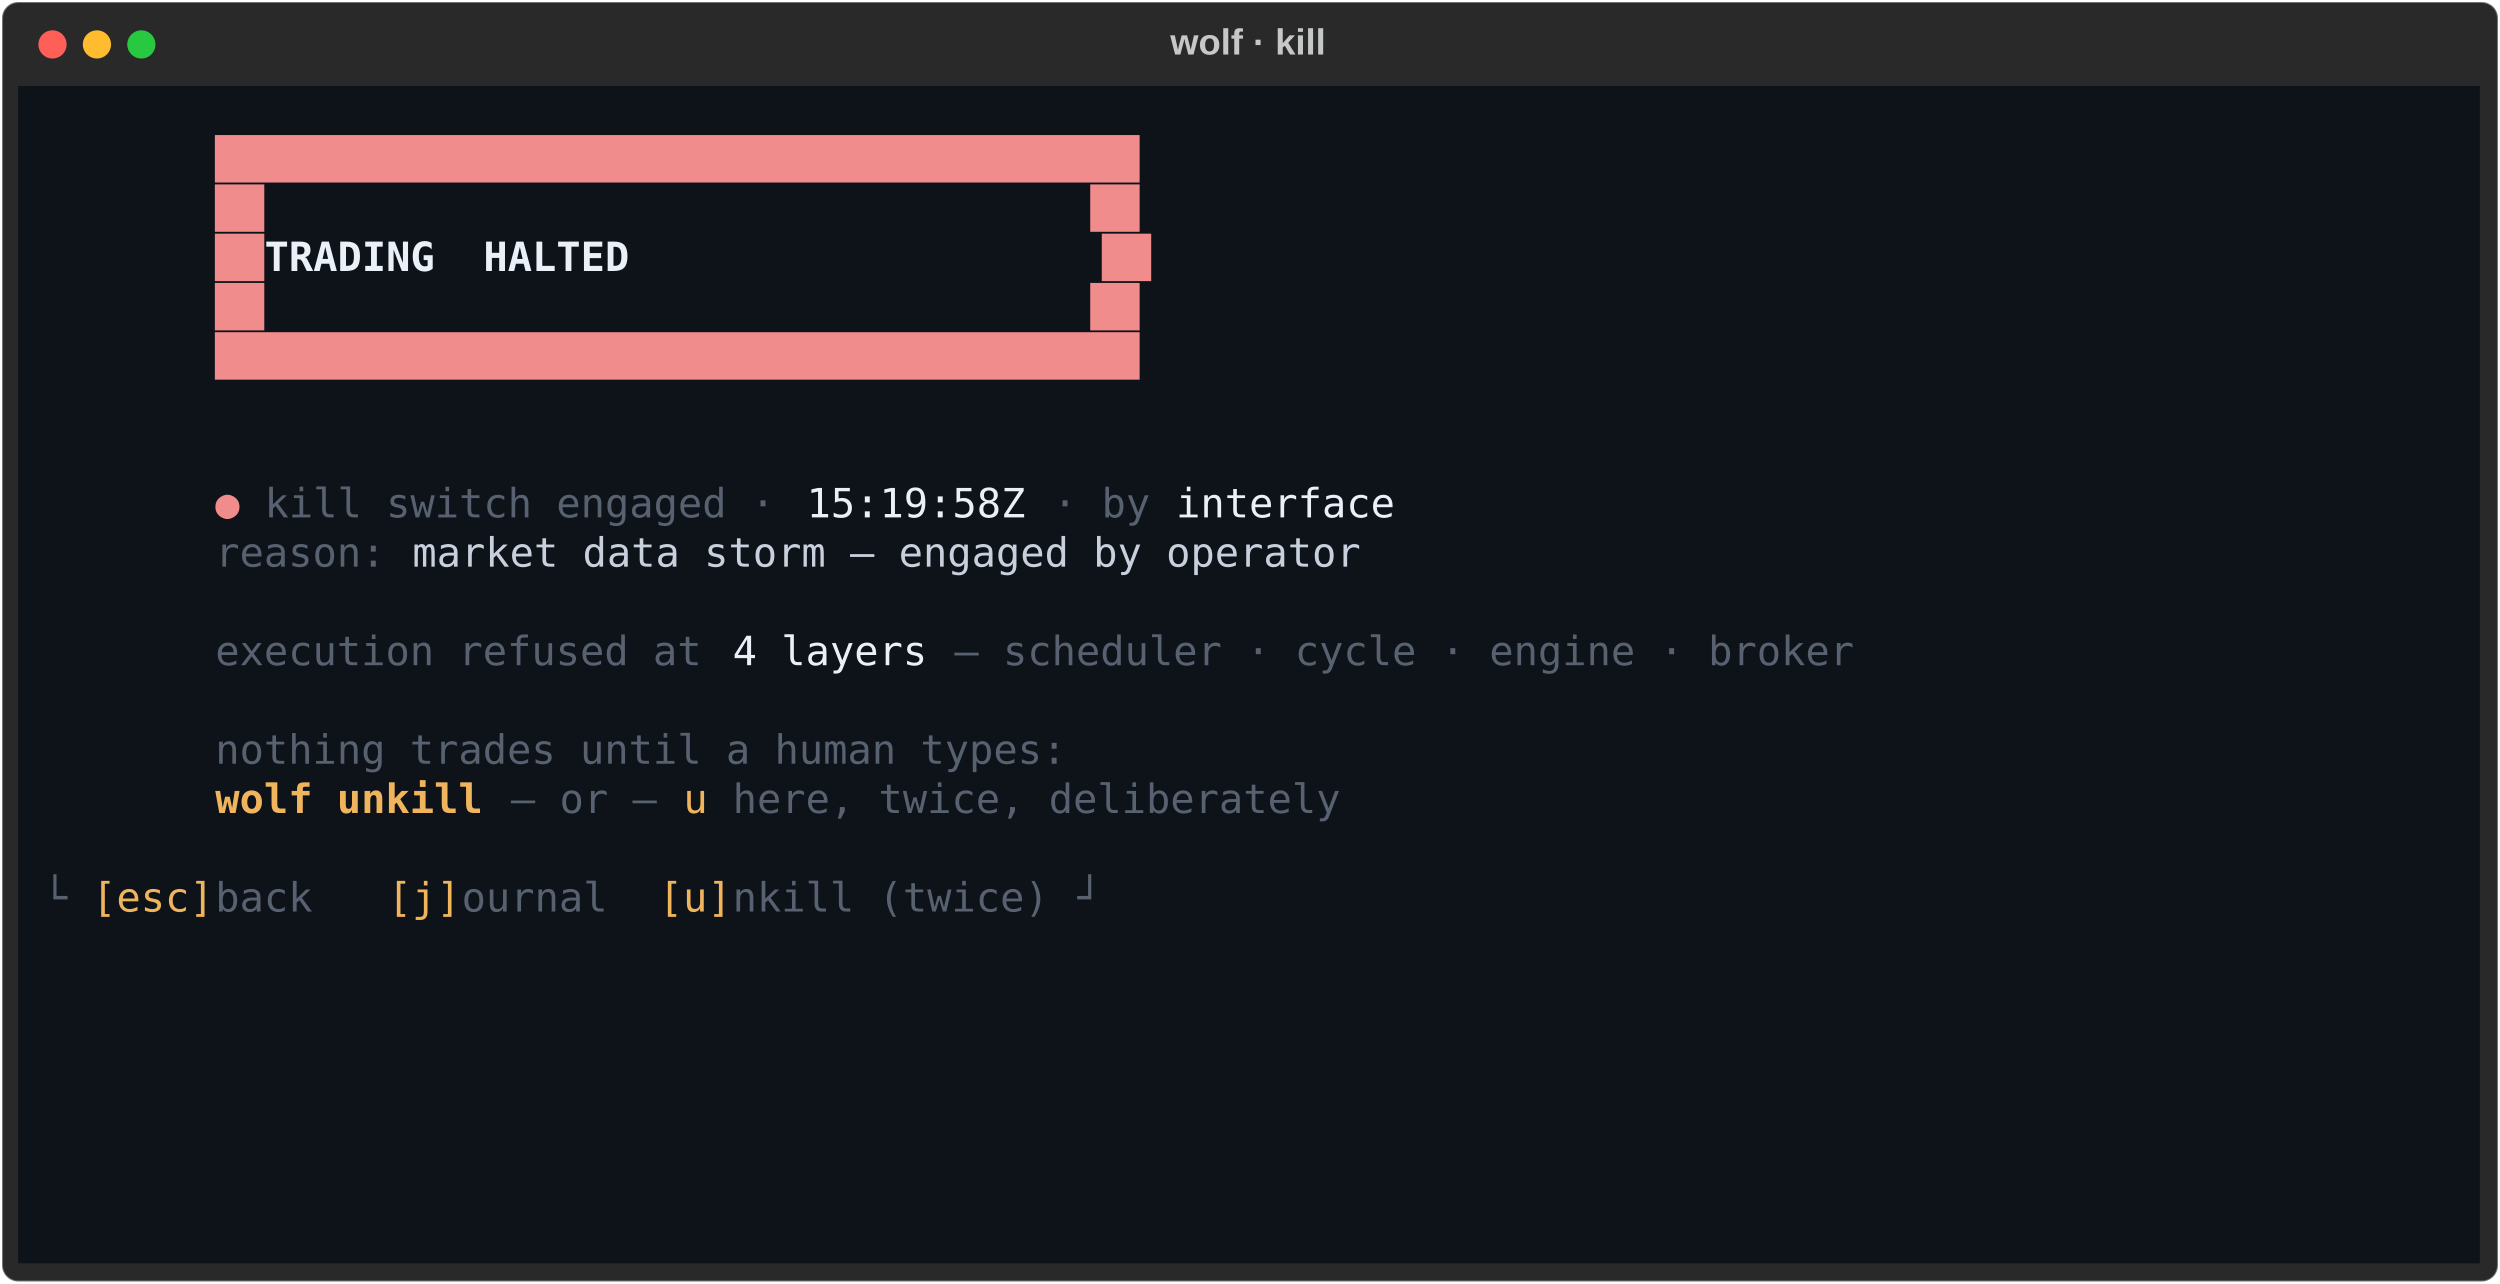
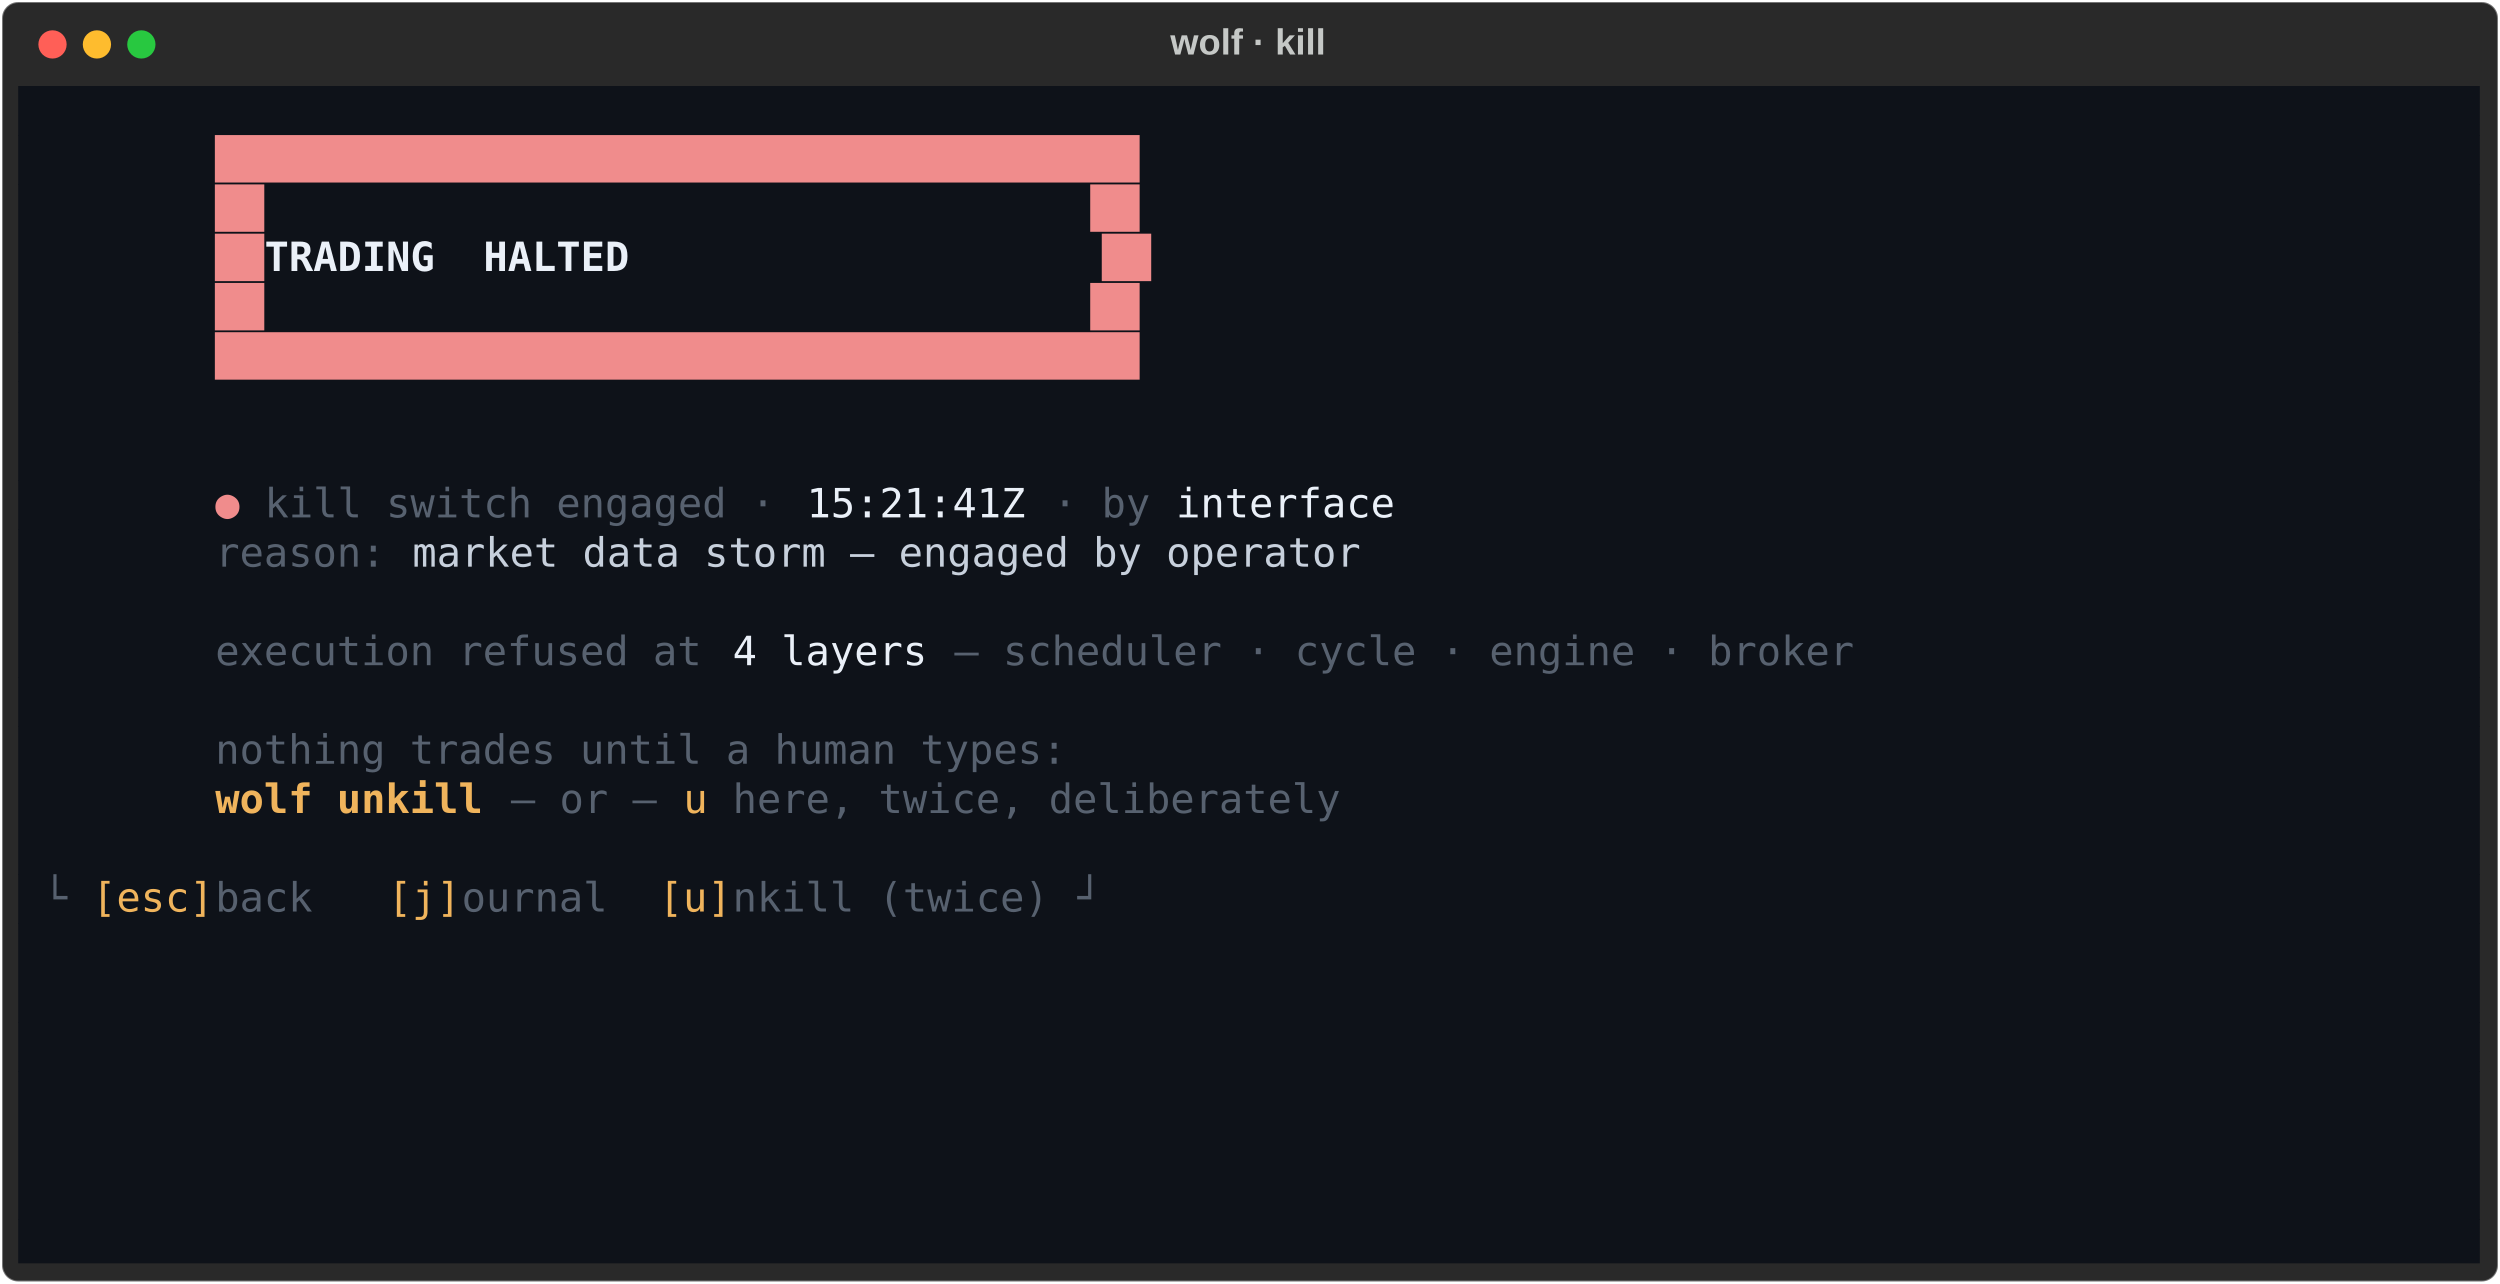
<svg xmlns="http://www.w3.org/2000/svg" class="rich-terminal" viewBox="0 0 1238 635.6">
  <style>

    @font-face {
        font-family: "Fira Code";
        src: local("FiraCode-Regular"),
                url("https://cdnjs.cloudflare.com/ajax/libs/firacode/6.2.0/woff2/FiraCode-Regular.woff2") format("woff2"),
                url("https://cdnjs.cloudflare.com/ajax/libs/firacode/6.2.0/woff/FiraCode-Regular.woff") format("woff");
        font-style: normal;
        font-weight: 400;
    }
    @font-face {
        font-family: "Fira Code";
        src: local("FiraCode-Bold"),
                url("https://cdnjs.cloudflare.com/ajax/libs/firacode/6.2.0/woff2/FiraCode-Bold.woff2") format("woff2"),
                url("https://cdnjs.cloudflare.com/ajax/libs/firacode/6.2.0/woff/FiraCode-Bold.woff") format("woff");
        font-style: bold;
        font-weight: 700;
    }

-     .terminal-1991930405-matrix {
+     .terminal-2867687958-matrix {
        font-family: Fira Code, monospace;
        font-size: 20px;
        line-height: 24.4px;
        font-variant-east-asian: full-width;
    }

-     .terminal-1991930405-title {
+     .terminal-2867687958-title {
        font-size: 18px;
        font-weight: bold;
        font-family: arial;
    }

-     .terminal-1991930405-r1 { fill: #c5c8c6 }
- .terminal-1991930405-r2 { fill: #c7d0dc }
- .terminal-1991930405-r3 { fill: #f08c8c;font-weight: bold }
- .terminal-1991930405-r4 { fill: #eaf0f8;font-weight: bold }
- .terminal-1991930405-r5 { fill: #f08c8c }
- .terminal-1991930405-r6 { fill: #57616f }
- .terminal-1991930405-r7 { fill: #eaf0f8 }
- .terminal-1991930405-r8 { fill: #f0b45c;font-weight: bold }
- .terminal-1991930405-r9 { fill: #f0b45c }
+     .terminal-2867687958-r1 { fill: #c5c8c6 }
+ .terminal-2867687958-r2 { fill: #c7d0dc }
+ .terminal-2867687958-r3 { fill: #f08c8c;font-weight: bold }
+ .terminal-2867687958-r4 { fill: #eaf0f8;font-weight: bold }
+ .terminal-2867687958-r5 { fill: #f08c8c }
+ .terminal-2867687958-r6 { fill: #57616f }
+ .terminal-2867687958-r7 { fill: #eaf0f8 }
+ .terminal-2867687958-r8 { fill: #f0b45c;font-weight: bold }
+ .terminal-2867687958-r9 { fill: #f0b45c }
    </style>
  <defs>
-     <clipPath id="terminal-1991930405-clip-terminal">
+     <clipPath id="terminal-2867687958-clip-terminal">
      <rect x="0" y="0" width="1219.0" height="584.6" />
    </clipPath>
-     <clipPath id="terminal-1991930405-line-0">
+     <clipPath id="terminal-2867687958-line-0">
      <rect x="0" y="1.5" width="1220" height="24.65" />
    </clipPath>
-     <clipPath id="terminal-1991930405-line-1">
+     <clipPath id="terminal-2867687958-line-1">
      <rect x="0" y="25.9" width="1220" height="24.65" />
    </clipPath>
-     <clipPath id="terminal-1991930405-line-2">
+     <clipPath id="terminal-2867687958-line-2">
      <rect x="0" y="50.3" width="1220" height="24.65" />
    </clipPath>
-     <clipPath id="terminal-1991930405-line-3">
+     <clipPath id="terminal-2867687958-line-3">
      <rect x="0" y="74.7" width="1220" height="24.65" />
    </clipPath>
-     <clipPath id="terminal-1991930405-line-4">
+     <clipPath id="terminal-2867687958-line-4">
      <rect x="0" y="99.1" width="1220" height="24.65" />
    </clipPath>
-     <clipPath id="terminal-1991930405-line-5">
+     <clipPath id="terminal-2867687958-line-5">
      <rect x="0" y="123.5" width="1220" height="24.65" />
    </clipPath>
-     <clipPath id="terminal-1991930405-line-6">
+     <clipPath id="terminal-2867687958-line-6">
      <rect x="0" y="147.9" width="1220" height="24.65" />
    </clipPath>
-     <clipPath id="terminal-1991930405-line-7">
+     <clipPath id="terminal-2867687958-line-7">
      <rect x="0" y="172.3" width="1220" height="24.65" />
    </clipPath>
-     <clipPath id="terminal-1991930405-line-8">
+     <clipPath id="terminal-2867687958-line-8">
      <rect x="0" y="196.7" width="1220" height="24.65" />
    </clipPath>
-     <clipPath id="terminal-1991930405-line-9">
+     <clipPath id="terminal-2867687958-line-9">
      <rect x="0" y="221.1" width="1220" height="24.65" />
    </clipPath>
-     <clipPath id="terminal-1991930405-line-10">
+     <clipPath id="terminal-2867687958-line-10">
      <rect x="0" y="245.5" width="1220" height="24.65" />
    </clipPath>
-     <clipPath id="terminal-1991930405-line-11">
+     <clipPath id="terminal-2867687958-line-11">
      <rect x="0" y="269.9" width="1220" height="24.65" />
    </clipPath>
-     <clipPath id="terminal-1991930405-line-12">
+     <clipPath id="terminal-2867687958-line-12">
      <rect x="0" y="294.3" width="1220" height="24.65" />
    </clipPath>
-     <clipPath id="terminal-1991930405-line-13">
+     <clipPath id="terminal-2867687958-line-13">
      <rect x="0" y="318.7" width="1220" height="24.65" />
    </clipPath>
-     <clipPath id="terminal-1991930405-line-14">
+     <clipPath id="terminal-2867687958-line-14">
      <rect x="0" y="343.1" width="1220" height="24.65" />
    </clipPath>
-     <clipPath id="terminal-1991930405-line-15">
+     <clipPath id="terminal-2867687958-line-15">
      <rect x="0" y="367.5" width="1220" height="24.65" />
    </clipPath>
-     <clipPath id="terminal-1991930405-line-16">
+     <clipPath id="terminal-2867687958-line-16">
      <rect x="0" y="391.9" width="1220" height="24.65" />
    </clipPath>
-     <clipPath id="terminal-1991930405-line-17">
+     <clipPath id="terminal-2867687958-line-17">
      <rect x="0" y="416.3" width="1220" height="24.65" />
    </clipPath>
-     <clipPath id="terminal-1991930405-line-18">
+     <clipPath id="terminal-2867687958-line-18">
      <rect x="0" y="440.7" width="1220" height="24.65" />
    </clipPath>
-     <clipPath id="terminal-1991930405-line-19">
+     <clipPath id="terminal-2867687958-line-19">
      <rect x="0" y="465.1" width="1220" height="24.65" />
    </clipPath>
-     <clipPath id="terminal-1991930405-line-20">
+     <clipPath id="terminal-2867687958-line-20">
      <rect x="0" y="489.5" width="1220" height="24.65" />
    </clipPath>
-     <clipPath id="terminal-1991930405-line-21">
+     <clipPath id="terminal-2867687958-line-21">
      <rect x="0" y="513.9" width="1220" height="24.65" />
    </clipPath>
-     <clipPath id="terminal-1991930405-line-22">
+     <clipPath id="terminal-2867687958-line-22">
      <rect x="0" y="538.3" width="1220" height="24.65" />
    </clipPath>
  </defs>
  <rect fill="#292929" stroke="rgba(255,255,255,0.35)" stroke-width="1" x="1" y="1" width="1236" height="633.6" rx="8" />
-   <text class="terminal-1991930405-title" fill="#c5c8c6" text-anchor="middle" x="618" y="27">wolf · kill</text>
+   <text class="terminal-2867687958-title" fill="#c5c8c6" text-anchor="middle" x="618" y="27">wolf · kill</text>
  <g transform="translate(26,22)">
    <circle cx="0" cy="0" r="7" fill="#ff5f57" />
    <circle cx="22" cy="0" r="7" fill="#febc2e" />
    <circle cx="44" cy="0" r="7" fill="#28c840" />
  </g>
-   <g transform="translate(9, 41)" clip-path="url(#terminal-1991930405-clip-terminal)">
+   <g transform="translate(9, 41)" clip-path="url(#terminal-2867687958-clip-terminal)">
    <rect fill="#0e1219" x="0" y="1.5" width="12.2" height="24.65" shape-rendering="crispEdges" />
    <rect fill="#0e1219" x="12.2" y="1.5" width="0" height="24.65" shape-rendering="crispEdges" />
    <rect fill="#0e1219" x="12.2" y="1.5" width="1195.6" height="24.65" shape-rendering="crispEdges" />
    <rect fill="#0e1219" x="1207.8" y="1.5" width="12.2" height="24.65" shape-rendering="crispEdges" />
    <rect fill="#0e1219" x="0" y="25.9" width="12.2" height="24.65" shape-rendering="crispEdges" />
    <rect fill="#0e1219" x="12.2" y="25.9" width="85.4" height="24.65" shape-rendering="crispEdges" />
    <rect fill="#0e1219" x="97.6" y="25.9" width="463.6" height="24.65" shape-rendering="crispEdges" />
    <rect fill="#0e1219" x="561.2" y="25.9" width="646.6" height="24.65" shape-rendering="crispEdges" />
    <rect fill="#0e1219" x="1207.8" y="25.9" width="12.2" height="24.65" shape-rendering="crispEdges" />
    <rect fill="#0e1219" x="0" y="50.3" width="12.2" height="24.65" shape-rendering="crispEdges" />
    <rect fill="#0e1219" x="12.2" y="50.3" width="85.4" height="24.65" shape-rendering="crispEdges" />
    <rect fill="#0e1219" x="97.6" y="50.3" width="463.6" height="24.65" shape-rendering="crispEdges" />
    <rect fill="#0e1219" x="561.2" y="50.3" width="646.6" height="24.65" shape-rendering="crispEdges" />
    <rect fill="#0e1219" x="1207.8" y="50.3" width="12.2" height="24.65" shape-rendering="crispEdges" />
    <rect fill="#0e1219" x="0" y="74.7" width="12.2" height="24.65" shape-rendering="crispEdges" />
    <rect fill="#0e1219" x="12.2" y="74.7" width="85.4" height="24.65" shape-rendering="crispEdges" />
    <rect fill="#0e1219" x="97.6" y="74.7" width="24.4" height="24.65" shape-rendering="crispEdges" />
    <rect fill="#0e1219" x="122" y="74.7" width="414.8" height="24.65" shape-rendering="crispEdges" />
    <rect fill="#0e1219" x="536.8" y="74.7" width="24.4" height="24.65" shape-rendering="crispEdges" />
    <rect fill="#0e1219" x="561.2" y="74.7" width="646.6" height="24.65" shape-rendering="crispEdges" />
    <rect fill="#0e1219" x="1207.8" y="74.7" width="12.2" height="24.65" shape-rendering="crispEdges" />
    <rect fill="#0e1219" x="0" y="99.1" width="12.2" height="24.65" shape-rendering="crispEdges" />
    <rect fill="#0e1219" x="12.2" y="99.1" width="85.4" height="24.65" shape-rendering="crispEdges" />
    <rect fill="#0e1219" x="97.6" y="99.1" width="463.6" height="24.65" shape-rendering="crispEdges" />
    <rect fill="#0e1219" x="561.2" y="99.1" width="646.6" height="24.65" shape-rendering="crispEdges" />
    <rect fill="#0e1219" x="1207.8" y="99.1" width="12.2" height="24.65" shape-rendering="crispEdges" />
    <rect fill="#0e1219" x="0" y="123.5" width="12.2" height="24.65" shape-rendering="crispEdges" />
    <rect fill="#0e1219" x="12.2" y="123.5" width="85.4" height="24.65" shape-rendering="crispEdges" />
    <rect fill="#0e1219" x="97.6" y="123.5" width="463.6" height="24.65" shape-rendering="crispEdges" />
    <rect fill="#0e1219" x="561.2" y="123.5" width="646.6" height="24.65" shape-rendering="crispEdges" />
    <rect fill="#0e1219" x="1207.8" y="123.5" width="12.2" height="24.65" shape-rendering="crispEdges" />
    <rect fill="#0e1219" x="0" y="147.9" width="12.2" height="24.65" shape-rendering="crispEdges" />
    <rect fill="#0e1219" x="12.2" y="147.9" width="0" height="24.65" shape-rendering="crispEdges" />
    <rect fill="#0e1219" x="12.2" y="147.9" width="1195.6" height="24.65" shape-rendering="crispEdges" />
    <rect fill="#0e1219" x="1207.8" y="147.9" width="12.2" height="24.65" shape-rendering="crispEdges" />
    <rect fill="#0e1219" x="0" y="172.3" width="12.2" height="24.65" shape-rendering="crispEdges" />
    <rect fill="#0e1219" x="12.2" y="172.3" width="0" height="24.65" shape-rendering="crispEdges" />
    <rect fill="#0e1219" x="12.2" y="172.3" width="1195.6" height="24.65" shape-rendering="crispEdges" />
    <rect fill="#0e1219" x="1207.8" y="172.3" width="12.2" height="24.65" shape-rendering="crispEdges" />
    <rect fill="#0e1219" x="0" y="196.7" width="12.2" height="24.65" shape-rendering="crispEdges" />
    <rect fill="#0e1219" x="12.2" y="196.7" width="85.4" height="24.65" shape-rendering="crispEdges" />
    <rect fill="#0e1219" x="97.6" y="196.7" width="12.2" height="24.65" shape-rendering="crispEdges" />
    <rect fill="#0e1219" x="109.8" y="196.7" width="12.2" height="24.65" shape-rendering="crispEdges" />
    <rect fill="#0e1219" x="122" y="196.7" width="256.2" height="24.65" shape-rendering="crispEdges" />
    <rect fill="#0e1219" x="378.2" y="196.7" width="12.2" height="24.65" shape-rendering="crispEdges" />
    <rect fill="#0e1219" x="390.4" y="196.7" width="109.8" height="24.65" shape-rendering="crispEdges" />
    <rect fill="#0e1219" x="500.2" y="196.7" width="12.2" height="24.65" shape-rendering="crispEdges" />
    <rect fill="#0e1219" x="512.4" y="196.7" width="48.8" height="24.65" shape-rendering="crispEdges" />
    <rect fill="#0e1219" x="561.2" y="196.7" width="12.2" height="24.65" shape-rendering="crispEdges" />
    <rect fill="#0e1219" x="573.4" y="196.7" width="109.8" height="24.65" shape-rendering="crispEdges" />
    <rect fill="#0e1219" x="683.2" y="196.7" width="524.6" height="24.65" shape-rendering="crispEdges" />
    <rect fill="#0e1219" x="1207.8" y="196.7" width="12.2" height="24.65" shape-rendering="crispEdges" />
    <rect fill="#0e1219" x="0" y="221.1" width="12.2" height="24.65" shape-rendering="crispEdges" />
    <rect fill="#0e1219" x="12.2" y="221.1" width="85.4" height="24.65" shape-rendering="crispEdges" />
    <rect fill="#0e1219" x="97.6" y="221.1" width="85.4" height="24.65" shape-rendering="crispEdges" />
    <rect fill="#0e1219" x="183" y="221.1" width="12.2" height="24.65" shape-rendering="crispEdges" />
    <rect fill="#0e1219" x="195.2" y="221.1" width="475.8" height="24.65" shape-rendering="crispEdges" />
    <rect fill="#0e1219" x="671" y="221.1" width="536.8" height="24.65" shape-rendering="crispEdges" />
    <rect fill="#0e1219" x="1207.8" y="221.1" width="12.2" height="24.65" shape-rendering="crispEdges" />
    <rect fill="#0e1219" x="0" y="245.5" width="12.2" height="24.65" shape-rendering="crispEdges" />
    <rect fill="#0e1219" x="12.2" y="245.5" width="0" height="24.65" shape-rendering="crispEdges" />
    <rect fill="#0e1219" x="12.2" y="245.5" width="1195.6" height="24.65" shape-rendering="crispEdges" />
    <rect fill="#0e1219" x="1207.8" y="245.5" width="12.2" height="24.65" shape-rendering="crispEdges" />
    <rect fill="#0e1219" x="0" y="269.9" width="12.2" height="24.65" shape-rendering="crispEdges" />
    <rect fill="#0e1219" x="12.2" y="269.9" width="85.4" height="24.65" shape-rendering="crispEdges" />
    <rect fill="#0e1219" x="97.6" y="269.9" width="244" height="24.65" shape-rendering="crispEdges" />
    <rect fill="#0e1219" x="341.6" y="269.9" width="12.2" height="24.65" shape-rendering="crispEdges" />
    <rect fill="#0e1219" x="353.8" y="269.9" width="97.6" height="24.65" shape-rendering="crispEdges" />
    <rect fill="#0e1219" x="451.4" y="269.9" width="12.2" height="24.65" shape-rendering="crispEdges" />
    <rect fill="#0e1219" x="463.6" y="269.9" width="451.4" height="24.65" shape-rendering="crispEdges" />
    <rect fill="#0e1219" x="915" y="269.9" width="292.8" height="24.65" shape-rendering="crispEdges" />
    <rect fill="#0e1219" x="1207.8" y="269.9" width="12.2" height="24.65" shape-rendering="crispEdges" />
    <rect fill="#0e1219" x="0" y="294.3" width="12.2" height="24.65" shape-rendering="crispEdges" />
    <rect fill="#0e1219" x="12.2" y="294.3" width="0" height="24.65" shape-rendering="crispEdges" />
    <rect fill="#0e1219" x="12.2" y="294.3" width="1195.6" height="24.65" shape-rendering="crispEdges" />
    <rect fill="#0e1219" x="1207.8" y="294.3" width="12.2" height="24.65" shape-rendering="crispEdges" />
    <rect fill="#0e1219" x="0" y="318.7" width="12.2" height="24.65" shape-rendering="crispEdges" />
    <rect fill="#0e1219" x="12.2" y="318.7" width="85.4" height="24.65" shape-rendering="crispEdges" />
    <rect fill="#0e1219" x="97.6" y="318.7" width="427" height="24.65" shape-rendering="crispEdges" />
    <rect fill="#0e1219" x="524.6" y="318.7" width="683.2" height="24.65" shape-rendering="crispEdges" />
    <rect fill="#0e1219" x="1207.8" y="318.7" width="12.2" height="24.65" shape-rendering="crispEdges" />
    <rect fill="#0e1219" x="0" y="343.1" width="12.2" height="24.65" shape-rendering="crispEdges" />
    <rect fill="#0e1219" x="12.2" y="343.1" width="85.4" height="24.65" shape-rendering="crispEdges" />
    <rect fill="#0e1219" x="97.6" y="343.1" width="134.2" height="24.65" shape-rendering="crispEdges" />
    <rect fill="#0e1219" x="231.8" y="343.1" width="12.2" height="24.65" shape-rendering="crispEdges" />
    <rect fill="#0e1219" x="244" y="343.1" width="73.2" height="24.65" shape-rendering="crispEdges" />
    <rect fill="#0e1219" x="317.2" y="343.1" width="12.2" height="24.65" shape-rendering="crispEdges" />
    <rect fill="#0e1219" x="329.4" y="343.1" width="12.2" height="24.65" shape-rendering="crispEdges" />
    <rect fill="#0e1219" x="341.6" y="343.1" width="12.2" height="24.65" shape-rendering="crispEdges" />
    <rect fill="#0e1219" x="353.8" y="343.1" width="305" height="24.65" shape-rendering="crispEdges" />
    <rect fill="#0e1219" x="658.8" y="343.1" width="549" height="24.65" shape-rendering="crispEdges" />
    <rect fill="#0e1219" x="1207.8" y="343.1" width="12.2" height="24.65" shape-rendering="crispEdges" />
    <rect fill="#0e1219" x="0" y="367.5" width="12.2" height="24.65" shape-rendering="crispEdges" />
    <rect fill="#0e1219" x="12.2" y="367.5" width="0" height="24.65" shape-rendering="crispEdges" />
    <rect fill="#0e1219" x="12.2" y="367.5" width="1195.6" height="24.65" shape-rendering="crispEdges" />
    <rect fill="#0e1219" x="1207.8" y="367.5" width="12.2" height="24.65" shape-rendering="crispEdges" />
    <rect fill="#0e1219" x="0" y="391.9" width="12.2" height="24.65" shape-rendering="crispEdges" />
    <rect fill="#0e1219" x="12.2" y="391.9" width="12.2" height="24.65" shape-rendering="crispEdges" />
    <rect fill="#0e1219" x="24.4" y="391.9" width="12.2" height="24.65" shape-rendering="crispEdges" />
    <rect fill="#0e1219" x="36.6" y="391.9" width="61" height="24.65" shape-rendering="crispEdges" />
    <rect fill="#0e1219" x="97.6" y="391.9" width="61" height="24.65" shape-rendering="crispEdges" />
    <rect fill="#0e1219" x="158.6" y="391.9" width="24.4" height="24.65" shape-rendering="crispEdges" />
    <rect fill="#0e1219" x="183" y="391.9" width="36.6" height="24.65" shape-rendering="crispEdges" />
    <rect fill="#0e1219" x="219.6" y="391.9" width="73.2" height="24.65" shape-rendering="crispEdges" />
    <rect fill="#0e1219" x="292.8" y="391.9" width="24.4" height="24.65" shape-rendering="crispEdges" />
    <rect fill="#0e1219" x="317.2" y="391.9" width="36.6" height="24.65" shape-rendering="crispEdges" />
    <rect fill="#0e1219" x="353.8" y="391.9" width="158.6" height="24.65" shape-rendering="crispEdges" />
    <rect fill="#0e1219" x="512.4" y="391.9" width="12.2" height="24.65" shape-rendering="crispEdges" />
    <rect fill="#0e1219" x="524.6" y="391.9" width="12.2" height="24.65" shape-rendering="crispEdges" />
    <rect fill="#0e1219" x="536.8" y="391.9" width="671" height="24.65" shape-rendering="crispEdges" />
    <rect fill="#0e1219" x="1207.8" y="391.9" width="12.2" height="24.65" shape-rendering="crispEdges" />
    <rect fill="#0e1219" x="0" y="416.3" width="12.2" height="24.65" shape-rendering="crispEdges" />
    <rect fill="#0e1219" x="12.2" y="416.3" width="1195.6" height="24.65" shape-rendering="crispEdges" />
    <rect fill="#0e1219" x="1207.8" y="416.3" width="12.2" height="24.65" shape-rendering="crispEdges" />
    <rect fill="#0e1219" x="0" y="440.7" width="12.2" height="24.65" shape-rendering="crispEdges" />
    <rect fill="#0e1219" x="12.2" y="440.7" width="1195.6" height="24.65" shape-rendering="crispEdges" />
    <rect fill="#0e1219" x="1207.8" y="440.7" width="12.2" height="24.65" shape-rendering="crispEdges" />
    <rect fill="#0e1219" x="0" y="465.1" width="12.2" height="24.65" shape-rendering="crispEdges" />
    <rect fill="#0e1219" x="12.2" y="465.1" width="1195.6" height="24.65" shape-rendering="crispEdges" />
    <rect fill="#0e1219" x="1207.8" y="465.1" width="12.2" height="24.65" shape-rendering="crispEdges" />
    <rect fill="#0e1219" x="0" y="489.5" width="12.2" height="24.65" shape-rendering="crispEdges" />
    <rect fill="#0e1219" x="12.2" y="489.5" width="1195.6" height="24.65" shape-rendering="crispEdges" />
    <rect fill="#0e1219" x="1207.8" y="489.5" width="12.2" height="24.65" shape-rendering="crispEdges" />
    <rect fill="#0e1219" x="0" y="513.9" width="12.2" height="24.65" shape-rendering="crispEdges" />
    <rect fill="#0e1219" x="12.2" y="513.9" width="1195.6" height="24.65" shape-rendering="crispEdges" />
    <rect fill="#0e1219" x="1207.8" y="513.9" width="12.2" height="24.65" shape-rendering="crispEdges" />
    <rect fill="#0e1219" x="0" y="538.3" width="12.2" height="24.65" shape-rendering="crispEdges" />
    <rect fill="#0e1219" x="12.2" y="538.3" width="1195.6" height="24.65" shape-rendering="crispEdges" />
    <rect fill="#0e1219" x="1207.8" y="538.3" width="12.2" height="24.65" shape-rendering="crispEdges" />
    <rect fill="#0e1219" x="0" y="562.7" width="12.2" height="24.65" shape-rendering="crispEdges" />
    <rect fill="#0e1219" x="12.2" y="562.7" width="1195.6" height="24.65" shape-rendering="crispEdges" />
    <rect fill="#0e1219" x="1207.8" y="562.7" width="12.2" height="24.65" shape-rendering="crispEdges" />
-     <g class="terminal-1991930405-matrix">
-       <text class="terminal-1991930405-r1" x="1220" y="20" textLength="12.2" clip-path="url(#terminal-1991930405-line-0)">
- </text>
-       <text class="terminal-1991930405-r3" x="97.6" y="44.4" textLength="463.6" clip-path="url(#terminal-1991930405-line-1)">██████████████████████████████████████</text>
-       <text class="terminal-1991930405-r1" x="1220" y="44.4" textLength="12.2" clip-path="url(#terminal-1991930405-line-1)">
- </text>
-       <text class="terminal-1991930405-r3" x="97.6" y="68.8" textLength="463.6" clip-path="url(#terminal-1991930405-line-2)">██                                  ██</text>
-       <text class="terminal-1991930405-r1" x="1220" y="68.8" textLength="12.2" clip-path="url(#terminal-1991930405-line-2)">
- </text>
-       <text class="terminal-1991930405-r3" x="97.6" y="93.2" textLength="24.4" clip-path="url(#terminal-1991930405-line-3)">██</text>
-       <text class="terminal-1991930405-r4" x="122" y="93.2" textLength="414.8" clip-path="url(#terminal-1991930405-line-3)">         TRADING  HALTED          </text>
-       <text class="terminal-1991930405-r3" x="536.8" y="93.2" textLength="24.4" clip-path="url(#terminal-1991930405-line-3)">██</text>
-       <text class="terminal-1991930405-r1" x="1220" y="93.2" textLength="12.2" clip-path="url(#terminal-1991930405-line-3)">
- </text>
-       <text class="terminal-1991930405-r3" x="97.6" y="117.6" textLength="463.6" clip-path="url(#terminal-1991930405-line-4)">██                                  ██</text>
-       <text class="terminal-1991930405-r1" x="1220" y="117.6" textLength="12.2" clip-path="url(#terminal-1991930405-line-4)">
- </text>
-       <text class="terminal-1991930405-r3" x="97.6" y="142" textLength="463.6" clip-path="url(#terminal-1991930405-line-5)">██████████████████████████████████████</text>
-       <text class="terminal-1991930405-r1" x="1220" y="142" textLength="12.2" clip-path="url(#terminal-1991930405-line-5)">
- </text>
-       <text class="terminal-1991930405-r1" x="1220" y="166.4" textLength="12.2" clip-path="url(#terminal-1991930405-line-6)">
- </text>
-       <text class="terminal-1991930405-r1" x="1220" y="190.8" textLength="12.2" clip-path="url(#terminal-1991930405-line-7)">
- </text>
-       <text class="terminal-1991930405-r5" x="97.6" y="215.2" textLength="12.2" clip-path="url(#terminal-1991930405-line-8)">●</text>
-       <text class="terminal-1991930405-r6" x="122" y="215.2" textLength="256.2" clip-path="url(#terminal-1991930405-line-8)">kill switch engaged ·</text>
-       <text class="terminal-1991930405-r7" x="390.4" y="215.2" textLength="109.8" clip-path="url(#terminal-1991930405-line-8)">15:19:58Z</text>
-       <text class="terminal-1991930405-r6" x="512.4" y="215.2" textLength="48.8" clip-path="url(#terminal-1991930405-line-8)">· by</text>
-       <text class="terminal-1991930405-r7" x="573.4" y="215.2" textLength="109.8" clip-path="url(#terminal-1991930405-line-8)">interface</text>
-       <text class="terminal-1991930405-r1" x="1220" y="215.2" textLength="12.2" clip-path="url(#terminal-1991930405-line-8)">
- </text>
-       <text class="terminal-1991930405-r6" x="97.6" y="239.6" textLength="85.4" clip-path="url(#terminal-1991930405-line-9)">reason:</text>
-       <text class="terminal-1991930405-r2" x="195.2" y="239.6" textLength="475.8" clip-path="url(#terminal-1991930405-line-9)">market data storm — engaged by operator</text>
-       <text class="terminal-1991930405-r1" x="1220" y="239.6" textLength="12.2" clip-path="url(#terminal-1991930405-line-9)">
- </text>
-       <text class="terminal-1991930405-r1" x="1220" y="264" textLength="12.2" clip-path="url(#terminal-1991930405-line-10)">
- </text>
-       <text class="terminal-1991930405-r6" x="97.6" y="288.4" textLength="244" clip-path="url(#terminal-1991930405-line-11)">execution refused at</text>
-       <text class="terminal-1991930405-r7" x="353.8" y="288.4" textLength="97.6" clip-path="url(#terminal-1991930405-line-11)">4 layers</text>
-       <text class="terminal-1991930405-r6" x="463.6" y="288.4" textLength="451.4" clip-path="url(#terminal-1991930405-line-11)">— scheduler · cycle · engine · broker</text>
-       <text class="terminal-1991930405-r1" x="1220" y="288.4" textLength="12.2" clip-path="url(#terminal-1991930405-line-11)">
- </text>
-       <text class="terminal-1991930405-r1" x="1220" y="312.8" textLength="12.2" clip-path="url(#terminal-1991930405-line-12)">
- </text>
-       <text class="terminal-1991930405-r6" x="97.6" y="337.2" textLength="427" clip-path="url(#terminal-1991930405-line-13)">nothing trades until a human types:</text>
-       <text class="terminal-1991930405-r1" x="1220" y="337.2" textLength="12.2" clip-path="url(#terminal-1991930405-line-13)">
- </text>
-       <text class="terminal-1991930405-r8" x="97.6" y="361.6" textLength="134.2" clip-path="url(#terminal-1991930405-line-14)">wolf unkill</text>
-       <text class="terminal-1991930405-r6" x="244" y="361.6" textLength="73.2" clip-path="url(#terminal-1991930405-line-14)">— or —</text>
-       <text class="terminal-1991930405-r9" x="329.4" y="361.6" textLength="12.2" clip-path="url(#terminal-1991930405-line-14)">u</text>
-       <text class="terminal-1991930405-r6" x="353.8" y="361.6" textLength="305" clip-path="url(#terminal-1991930405-line-14)">here, twice, deliberately</text>
-       <text class="terminal-1991930405-r1" x="1220" y="361.6" textLength="12.2" clip-path="url(#terminal-1991930405-line-14)">
- </text>
-       <text class="terminal-1991930405-r1" x="1220" y="386" textLength="12.2" clip-path="url(#terminal-1991930405-line-15)">
- </text>
-       <text class="terminal-1991930405-r6" x="12.2" y="410.4" textLength="12.2" clip-path="url(#terminal-1991930405-line-16)">└</text>
-       <text class="terminal-1991930405-r9" x="36.6" y="410.4" textLength="61" clip-path="url(#terminal-1991930405-line-16)">[esc]</text>
-       <text class="terminal-1991930405-r6" x="97.6" y="410.4" textLength="61" clip-path="url(#terminal-1991930405-line-16)"> back</text>
-       <text class="terminal-1991930405-r9" x="183" y="410.4" textLength="36.6" clip-path="url(#terminal-1991930405-line-16)">[j]</text>
-       <text class="terminal-1991930405-r6" x="219.6" y="410.4" textLength="73.2" clip-path="url(#terminal-1991930405-line-16)">ournal</text>
-       <text class="terminal-1991930405-r9" x="317.2" y="410.4" textLength="36.6" clip-path="url(#terminal-1991930405-line-16)">[u]</text>
-       <text class="terminal-1991930405-r6" x="353.8" y="410.4" textLength="158.6" clip-path="url(#terminal-1991930405-line-16)">nkill (twice)</text>
-       <text class="terminal-1991930405-r6" x="524.6" y="410.4" textLength="12.2" clip-path="url(#terminal-1991930405-line-16)">┘</text>
-       <text class="terminal-1991930405-r1" x="1220" y="410.4" textLength="12.2" clip-path="url(#terminal-1991930405-line-16)">
- </text>
-       <text class="terminal-1991930405-r1" x="1220" y="434.8" textLength="12.2" clip-path="url(#terminal-1991930405-line-17)">
- </text>
-       <text class="terminal-1991930405-r1" x="1220" y="459.2" textLength="12.2" clip-path="url(#terminal-1991930405-line-18)">
- </text>
-       <text class="terminal-1991930405-r1" x="1220" y="483.6" textLength="12.2" clip-path="url(#terminal-1991930405-line-19)">
- </text>
-       <text class="terminal-1991930405-r1" x="1220" y="508" textLength="12.2" clip-path="url(#terminal-1991930405-line-20)">
- </text>
-       <text class="terminal-1991930405-r1" x="1220" y="532.4" textLength="12.2" clip-path="url(#terminal-1991930405-line-21)">
- </text>
-       <text class="terminal-1991930405-r1" x="1220" y="556.8" textLength="12.2" clip-path="url(#terminal-1991930405-line-22)">
+     <g class="terminal-2867687958-matrix">
+       <text class="terminal-2867687958-r1" x="1220" y="20" textLength="12.2" clip-path="url(#terminal-2867687958-line-0)">
+ </text>
+       <text class="terminal-2867687958-r3" x="97.6" y="44.4" textLength="463.6" clip-path="url(#terminal-2867687958-line-1)">██████████████████████████████████████</text>
+       <text class="terminal-2867687958-r1" x="1220" y="44.4" textLength="12.2" clip-path="url(#terminal-2867687958-line-1)">
+ </text>
+       <text class="terminal-2867687958-r3" x="97.6" y="68.8" textLength="463.6" clip-path="url(#terminal-2867687958-line-2)">██                                  ██</text>
+       <text class="terminal-2867687958-r1" x="1220" y="68.8" textLength="12.2" clip-path="url(#terminal-2867687958-line-2)">
+ </text>
+       <text class="terminal-2867687958-r3" x="97.6" y="93.2" textLength="24.4" clip-path="url(#terminal-2867687958-line-3)">██</text>
+       <text class="terminal-2867687958-r4" x="122" y="93.2" textLength="414.8" clip-path="url(#terminal-2867687958-line-3)">         TRADING  HALTED          </text>
+       <text class="terminal-2867687958-r3" x="536.8" y="93.2" textLength="24.4" clip-path="url(#terminal-2867687958-line-3)">██</text>
+       <text class="terminal-2867687958-r1" x="1220" y="93.2" textLength="12.2" clip-path="url(#terminal-2867687958-line-3)">
+ </text>
+       <text class="terminal-2867687958-r3" x="97.6" y="117.6" textLength="463.6" clip-path="url(#terminal-2867687958-line-4)">██                                  ██</text>
+       <text class="terminal-2867687958-r1" x="1220" y="117.6" textLength="12.2" clip-path="url(#terminal-2867687958-line-4)">
+ </text>
+       <text class="terminal-2867687958-r3" x="97.6" y="142" textLength="463.6" clip-path="url(#terminal-2867687958-line-5)">██████████████████████████████████████</text>
+       <text class="terminal-2867687958-r1" x="1220" y="142" textLength="12.2" clip-path="url(#terminal-2867687958-line-5)">
+ </text>
+       <text class="terminal-2867687958-r1" x="1220" y="166.4" textLength="12.2" clip-path="url(#terminal-2867687958-line-6)">
+ </text>
+       <text class="terminal-2867687958-r1" x="1220" y="190.8" textLength="12.2" clip-path="url(#terminal-2867687958-line-7)">
+ </text>
+       <text class="terminal-2867687958-r5" x="97.6" y="215.2" textLength="12.2" clip-path="url(#terminal-2867687958-line-8)">●</text>
+       <text class="terminal-2867687958-r6" x="122" y="215.2" textLength="256.2" clip-path="url(#terminal-2867687958-line-8)">kill switch engaged ·</text>
+       <text class="terminal-2867687958-r7" x="390.4" y="215.2" textLength="109.8" clip-path="url(#terminal-2867687958-line-8)">15:21:41Z</text>
+       <text class="terminal-2867687958-r6" x="512.4" y="215.2" textLength="48.8" clip-path="url(#terminal-2867687958-line-8)">· by</text>
+       <text class="terminal-2867687958-r7" x="573.4" y="215.2" textLength="109.8" clip-path="url(#terminal-2867687958-line-8)">interface</text>
+       <text class="terminal-2867687958-r1" x="1220" y="215.2" textLength="12.2" clip-path="url(#terminal-2867687958-line-8)">
+ </text>
+       <text class="terminal-2867687958-r6" x="97.6" y="239.6" textLength="85.4" clip-path="url(#terminal-2867687958-line-9)">reason:</text>
+       <text class="terminal-2867687958-r2" x="195.2" y="239.6" textLength="475.8" clip-path="url(#terminal-2867687958-line-9)">market data storm — engaged by operator</text>
+       <text class="terminal-2867687958-r1" x="1220" y="239.6" textLength="12.2" clip-path="url(#terminal-2867687958-line-9)">
+ </text>
+       <text class="terminal-2867687958-r1" x="1220" y="264" textLength="12.2" clip-path="url(#terminal-2867687958-line-10)">
+ </text>
+       <text class="terminal-2867687958-r6" x="97.6" y="288.4" textLength="244" clip-path="url(#terminal-2867687958-line-11)">execution refused at</text>
+       <text class="terminal-2867687958-r7" x="353.8" y="288.4" textLength="97.6" clip-path="url(#terminal-2867687958-line-11)">4 layers</text>
+       <text class="terminal-2867687958-r6" x="463.6" y="288.4" textLength="451.4" clip-path="url(#terminal-2867687958-line-11)">— scheduler · cycle · engine · broker</text>
+       <text class="terminal-2867687958-r1" x="1220" y="288.4" textLength="12.2" clip-path="url(#terminal-2867687958-line-11)">
+ </text>
+       <text class="terminal-2867687958-r1" x="1220" y="312.8" textLength="12.2" clip-path="url(#terminal-2867687958-line-12)">
+ </text>
+       <text class="terminal-2867687958-r6" x="97.6" y="337.2" textLength="427" clip-path="url(#terminal-2867687958-line-13)">nothing trades until a human types:</text>
+       <text class="terminal-2867687958-r1" x="1220" y="337.2" textLength="12.2" clip-path="url(#terminal-2867687958-line-13)">
+ </text>
+       <text class="terminal-2867687958-r8" x="97.6" y="361.6" textLength="134.2" clip-path="url(#terminal-2867687958-line-14)">wolf unkill</text>
+       <text class="terminal-2867687958-r6" x="244" y="361.6" textLength="73.2" clip-path="url(#terminal-2867687958-line-14)">— or —</text>
+       <text class="terminal-2867687958-r9" x="329.4" y="361.6" textLength="12.2" clip-path="url(#terminal-2867687958-line-14)">u</text>
+       <text class="terminal-2867687958-r6" x="353.8" y="361.6" textLength="305" clip-path="url(#terminal-2867687958-line-14)">here, twice, deliberately</text>
+       <text class="terminal-2867687958-r1" x="1220" y="361.6" textLength="12.2" clip-path="url(#terminal-2867687958-line-14)">
+ </text>
+       <text class="terminal-2867687958-r1" x="1220" y="386" textLength="12.2" clip-path="url(#terminal-2867687958-line-15)">
+ </text>
+       <text class="terminal-2867687958-r6" x="12.2" y="410.4" textLength="12.2" clip-path="url(#terminal-2867687958-line-16)">└</text>
+       <text class="terminal-2867687958-r9" x="36.6" y="410.4" textLength="61" clip-path="url(#terminal-2867687958-line-16)">[esc]</text>
+       <text class="terminal-2867687958-r6" x="97.6" y="410.4" textLength="61" clip-path="url(#terminal-2867687958-line-16)"> back</text>
+       <text class="terminal-2867687958-r9" x="183" y="410.4" textLength="36.6" clip-path="url(#terminal-2867687958-line-16)">[j]</text>
+       <text class="terminal-2867687958-r6" x="219.6" y="410.4" textLength="73.2" clip-path="url(#terminal-2867687958-line-16)">ournal</text>
+       <text class="terminal-2867687958-r9" x="317.2" y="410.4" textLength="36.6" clip-path="url(#terminal-2867687958-line-16)">[u]</text>
+       <text class="terminal-2867687958-r6" x="353.8" y="410.4" textLength="158.6" clip-path="url(#terminal-2867687958-line-16)">nkill (twice)</text>
+       <text class="terminal-2867687958-r6" x="524.6" y="410.4" textLength="12.2" clip-path="url(#terminal-2867687958-line-16)">┘</text>
+       <text class="terminal-2867687958-r1" x="1220" y="410.4" textLength="12.2" clip-path="url(#terminal-2867687958-line-16)">
+ </text>
+       <text class="terminal-2867687958-r1" x="1220" y="434.8" textLength="12.2" clip-path="url(#terminal-2867687958-line-17)">
+ </text>
+       <text class="terminal-2867687958-r1" x="1220" y="459.2" textLength="12.2" clip-path="url(#terminal-2867687958-line-18)">
+ </text>
+       <text class="terminal-2867687958-r1" x="1220" y="483.6" textLength="12.2" clip-path="url(#terminal-2867687958-line-19)">
+ </text>
+       <text class="terminal-2867687958-r1" x="1220" y="508" textLength="12.2" clip-path="url(#terminal-2867687958-line-20)">
+ </text>
+       <text class="terminal-2867687958-r1" x="1220" y="532.4" textLength="12.2" clip-path="url(#terminal-2867687958-line-21)">
+ </text>
+       <text class="terminal-2867687958-r1" x="1220" y="556.8" textLength="12.2" clip-path="url(#terminal-2867687958-line-22)">
</text>
    </g>
  </g>
</svg>
